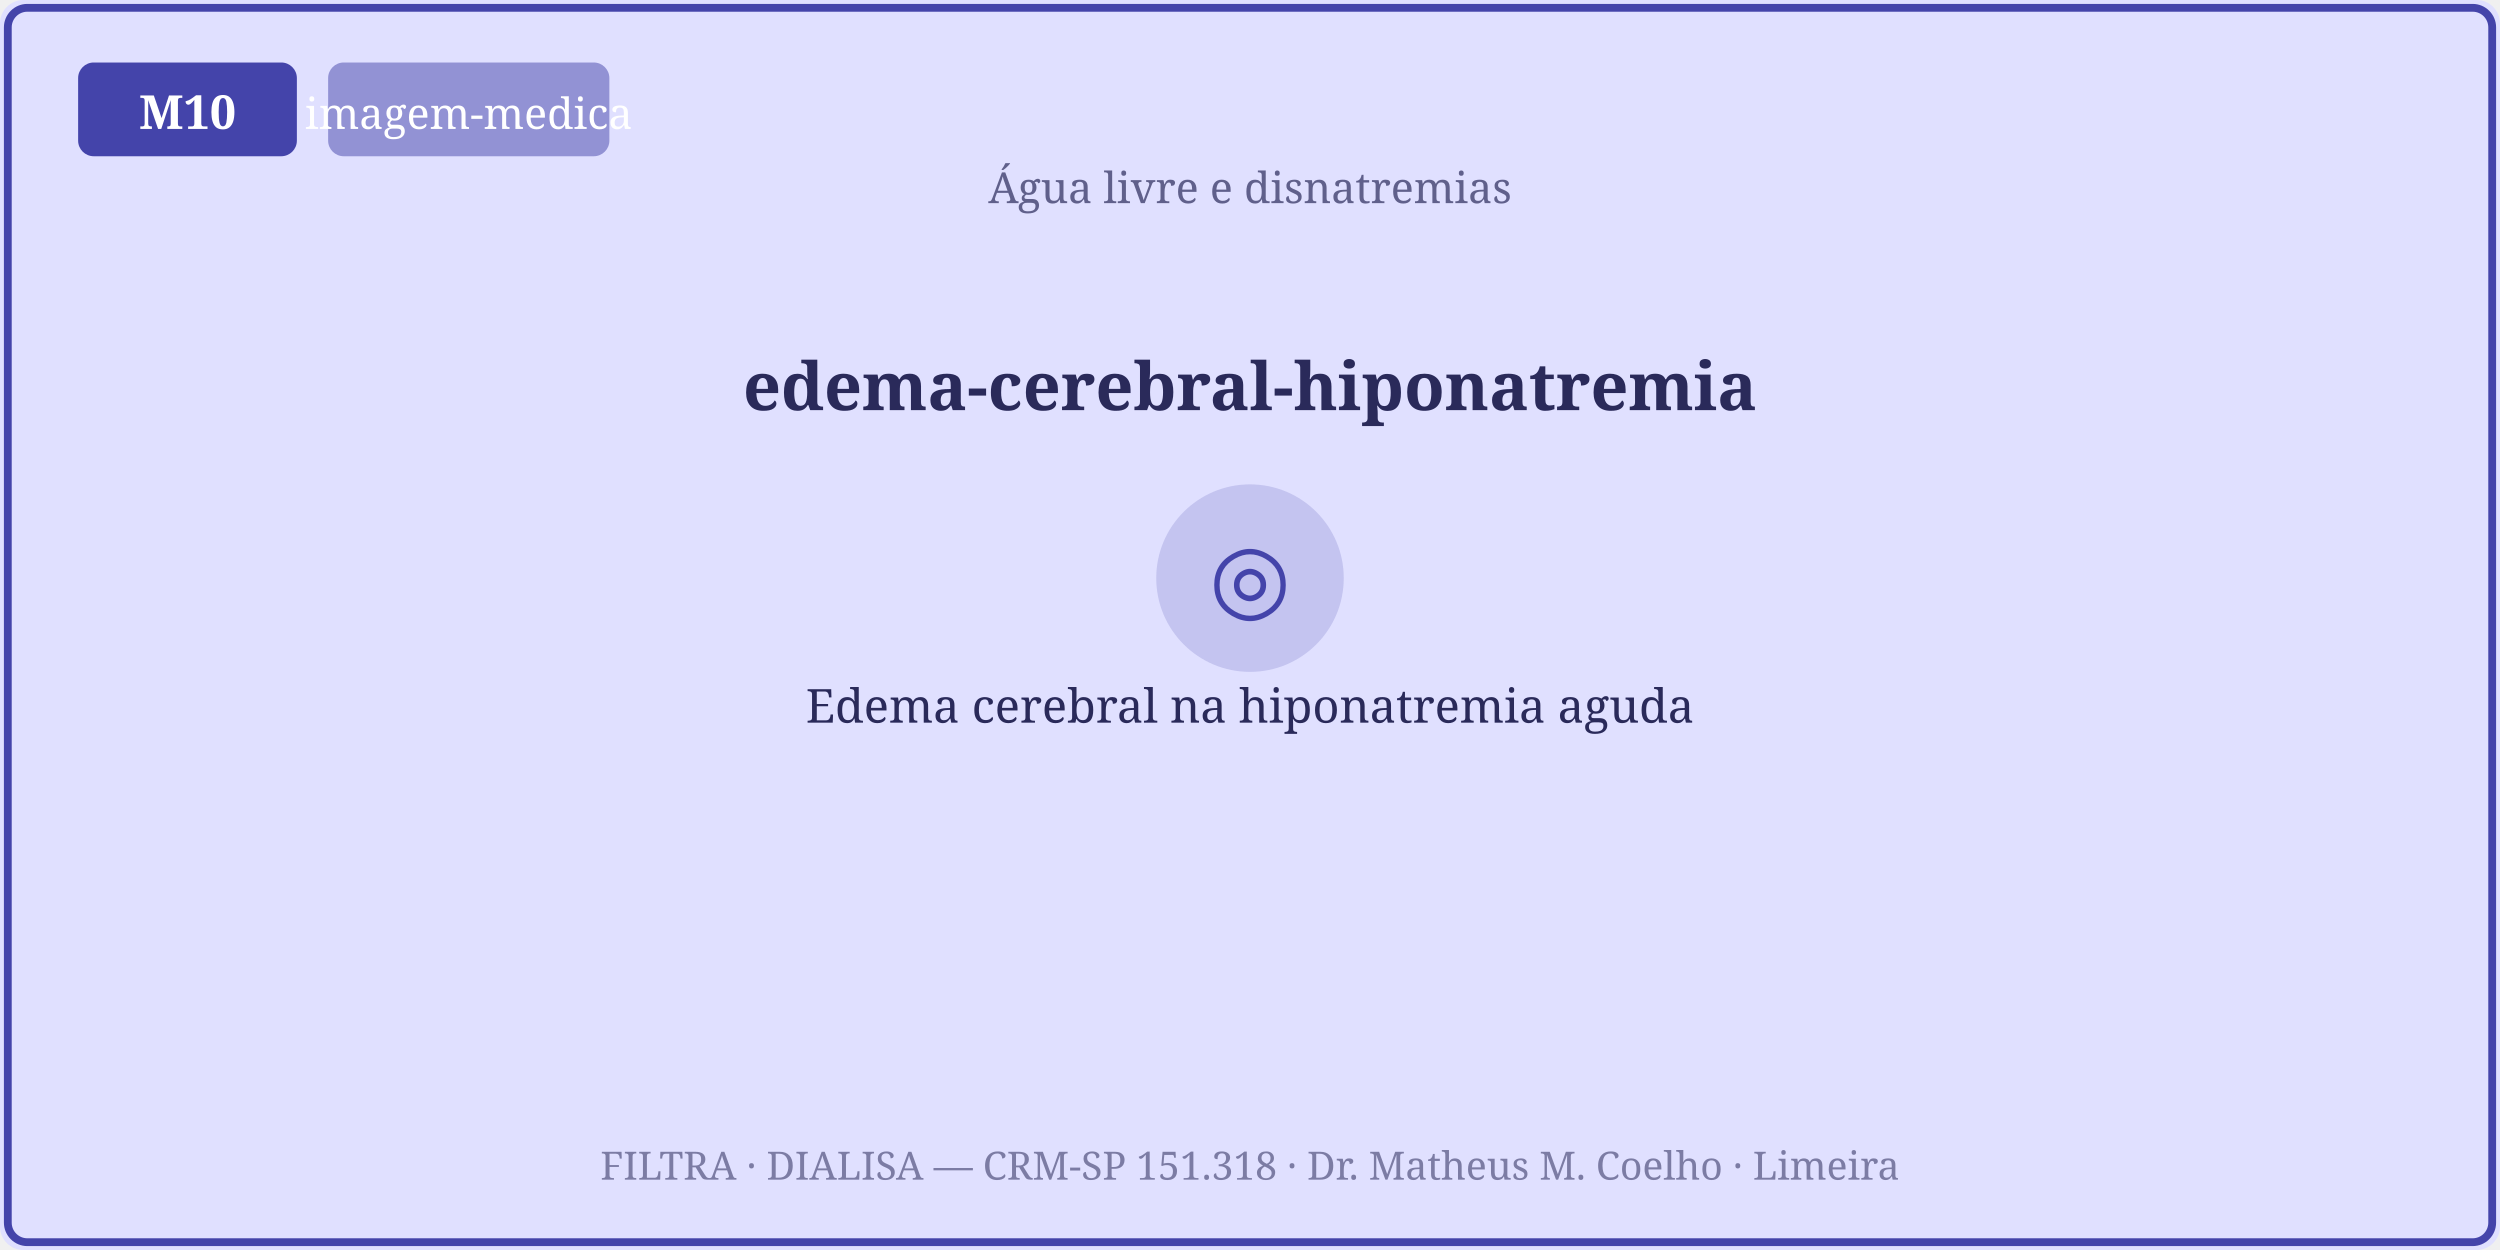
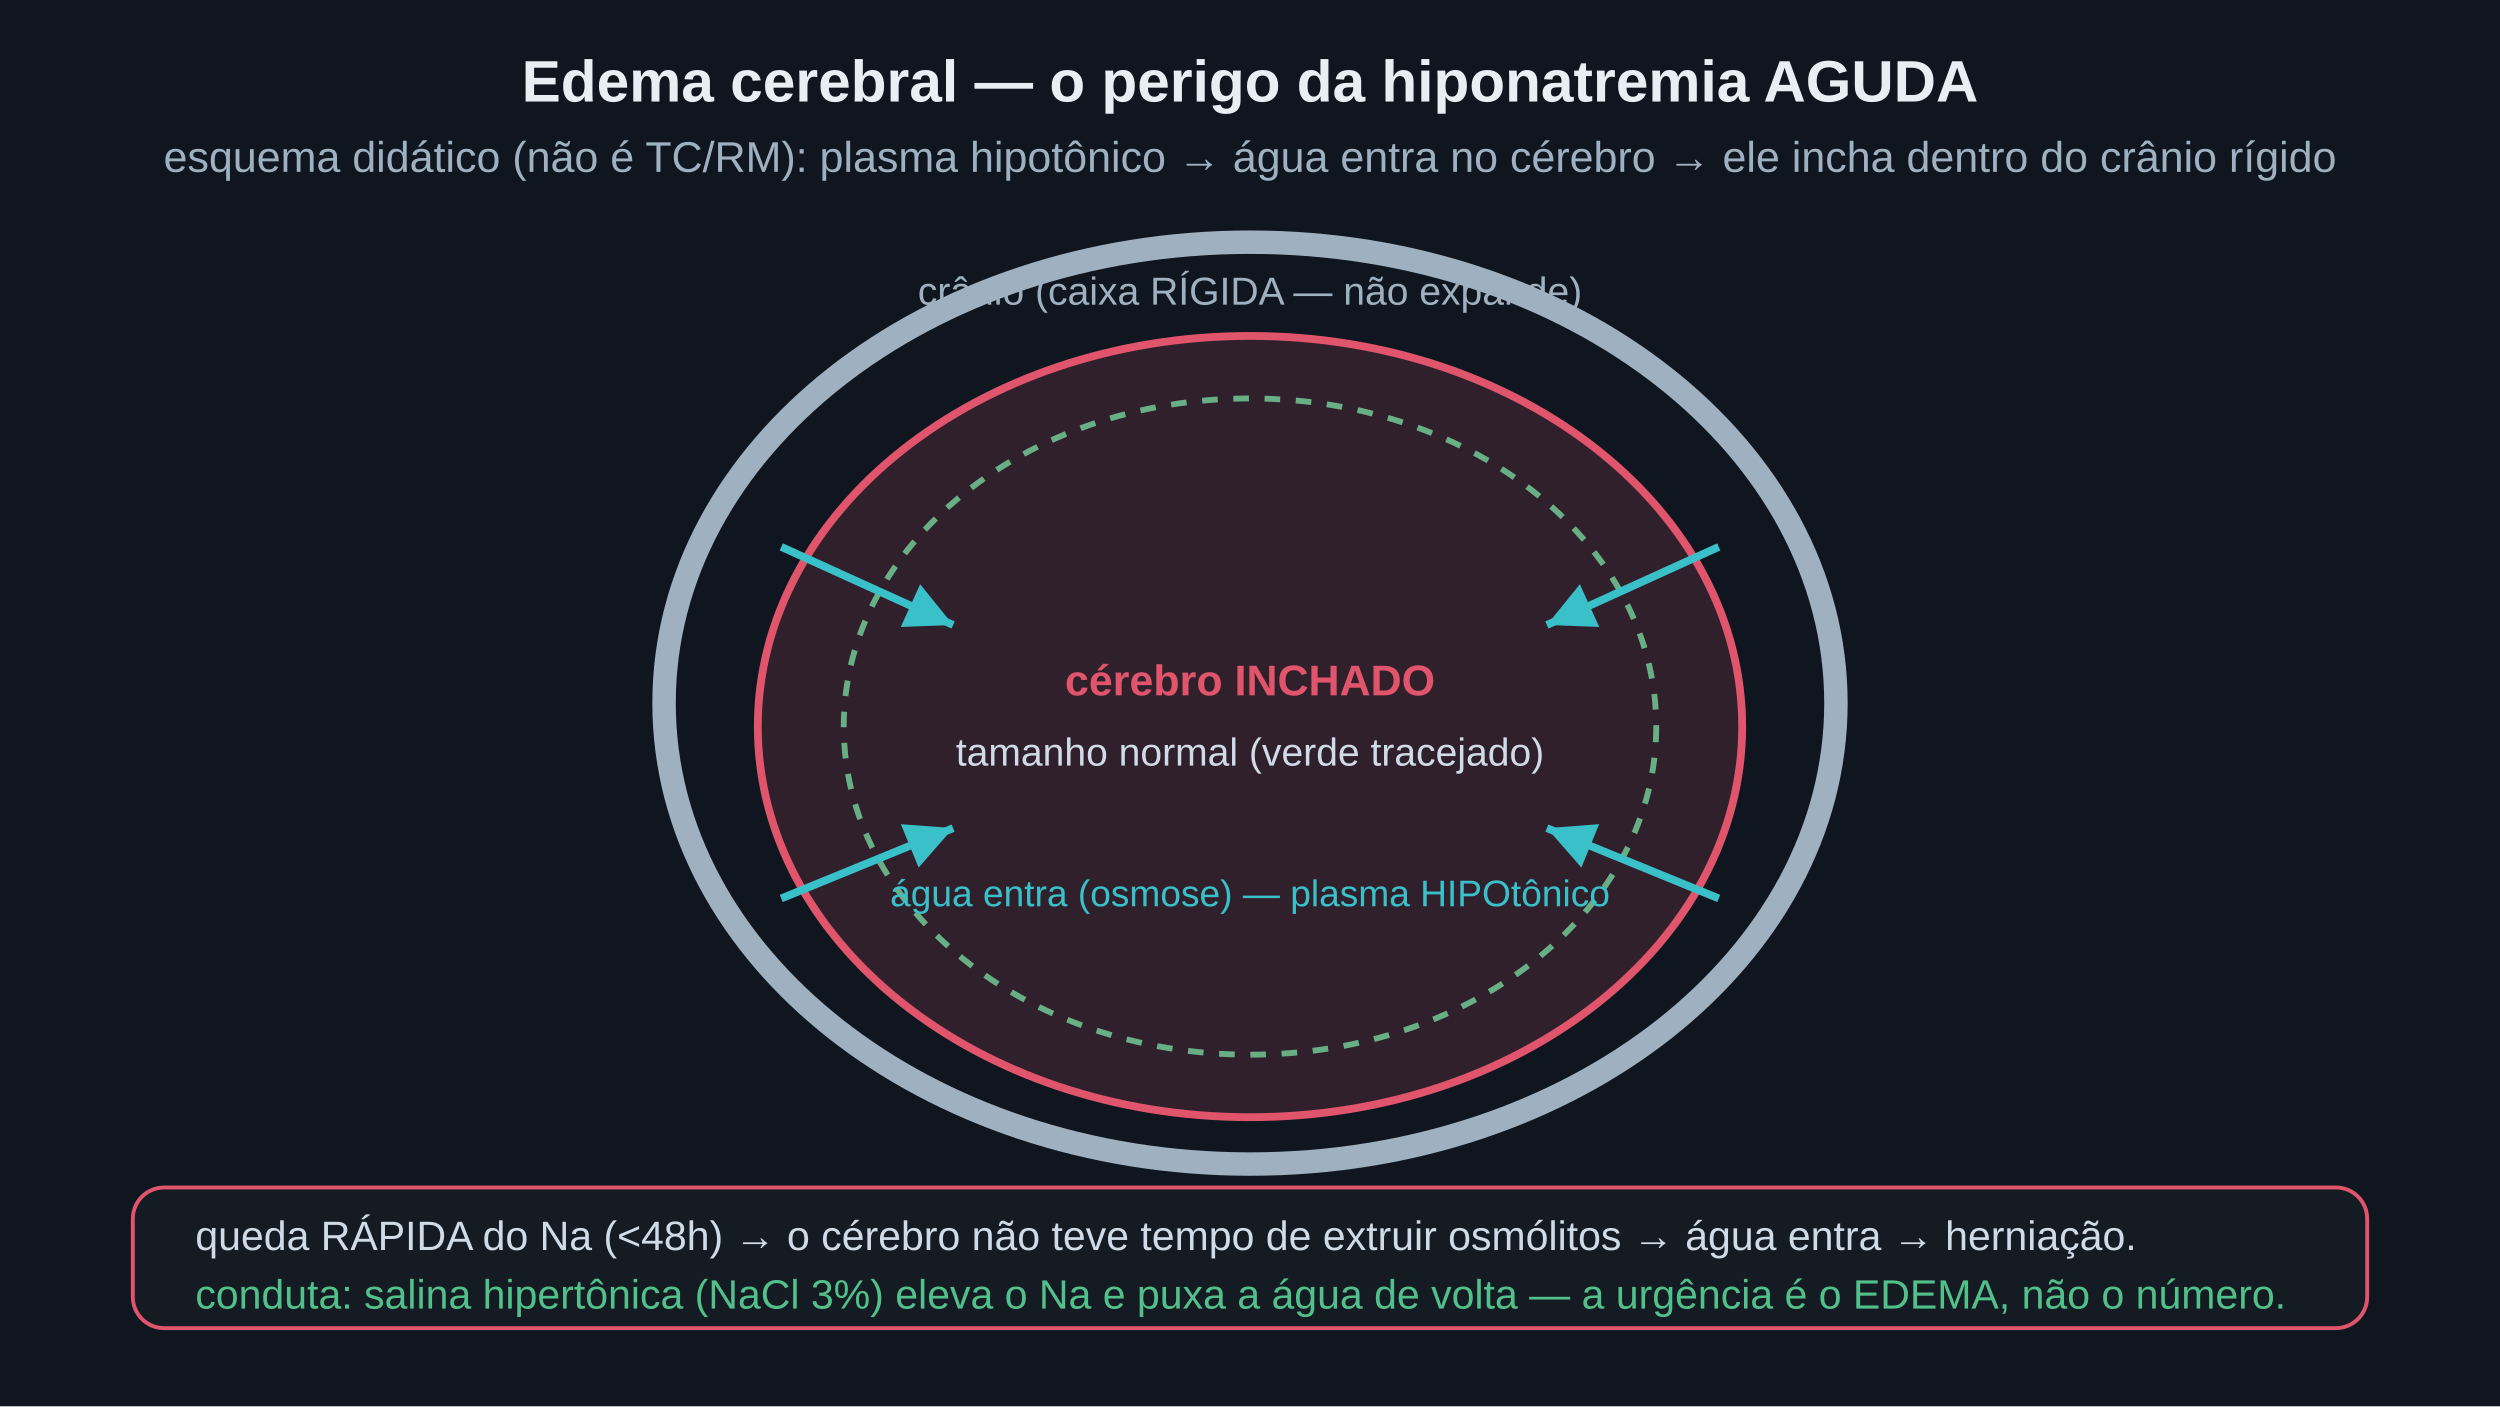
- <svg xmlns="http://www.w3.org/2000/svg" viewBox="0 0 640 320" font-family="Georgia,serif">
-   <rect width="640" height="320" fill="#e0e0ff" rx="6" />
-   <rect x="2" y="2" width="636" height="316" rx="5" fill="none" stroke="#4444aa" stroke-width="2" />
-   <rect x="20" y="16" width="56" height="24" rx="4" fill="#4444aa" />
-   <text x="48" y="33" text-anchor="middle" font-size="12" font-weight="bold" fill="white">M10</text>
-   <rect x="84" y="16" width="72" height="24" rx="4" fill="#4444aa" opacity="0.5" />
-   <text x="120" y="33" text-anchor="middle" font-size="11" fill="white">imagem-medica</text>
-   <text x="320" y="52" text-anchor="middle" font-size="11" fill="#2a2a5a" opacity="0.7">Água livre e disnatremias</text>
-   <text x="320" y="105" text-anchor="middle" font-size="17" font-weight="bold" fill="#2a2a5a">edema-cerebral-hiponatremia</text>
-   <circle cx="320" cy="148" r="24" fill="#4444aa" opacity="0.18" />
-   <text x="320" y="156" text-anchor="middle" font-size="24" fill="#4444aa">◎</text>
-   <text x="320" y="185" text-anchor="middle" font-size="12" fill="#2a2a5a">Edema cerebral na hiponatremia aguda</text>
-   <text x="320" y="302" text-anchor="middle" font-size="10" fill="#2a2a5a" opacity="0.55">FILTRA · DIALISA — CRM-SP 151.318 · Dr. Matheus M. Coelho · Limeira</text>
+ <svg xmlns="http://www.w3.org/2000/svg" viewBox="0 0 640 360" font-family="system-ui,Segoe UI,Arial,sans-serif">
+   <rect width="640" height="360" fill="#0f1620" />
+   <text x="320" y="26" text-anchor="middle" font-size="15" font-weight="700" fill="#e7eef4">Edema cerebral — o perigo da hiponatremia AGUDA</text>
+   <text x="320" y="44" text-anchor="middle" font-size="11" fill="#9fb1c0">esquema didático (não é TC/RM): plasma hipotônico → água entra no cérebro → ele incha dentro do crânio rígido</text>
+   <ellipse cx="320" cy="180" rx="150" ry="118" fill="none" stroke="#9fb1c0" stroke-width="6" />
+   <text x="320" y="78" text-anchor="middle" font-size="10" fill="#9fb1c0">crânio (caixa RÍGIDA — não expande)</text>
+   <ellipse cx="320" cy="186" rx="104" ry="84" fill="none" stroke="#52c08a" stroke-dasharray="4 4" stroke-width="1.5" />
+   <ellipse cx="320" cy="186" rx="126" ry="100" fill="#e0556b" fill-opacity="0.16" stroke="#e0556b" stroke-width="2" />
+   <text x="320" y="178" text-anchor="middle" font-size="11" font-weight="700" fill="#e0556b">cérebro INCHADO</text>
+   <text x="320" y="196" text-anchor="middle" font-size="10" fill="#cfdbe6">tamanho normal (verde tracejado)</text>
+   <line x1="200" y1="140" x2="244" y2="160" stroke="#39c0c8" stroke-width="2" marker-end="url(#c)" />
+   <line x1="200" y1="230" x2="244" y2="212" stroke="#39c0c8" stroke-width="2" marker-end="url(#c)" />
+   <line x1="440" y1="140" x2="396" y2="160" stroke="#39c0c8" stroke-width="2" marker-end="url(#c)" />
+   <line x1="440" y1="230" x2="396" y2="212" stroke="#39c0c8" stroke-width="2" marker-end="url(#c)" />
+   <text x="320" y="232" text-anchor="middle" font-size="9.5" fill="#39c0c8">água entra (osmose) — plasma HIPOtônico</text>
+   <rect x="34" y="304" width="572" height="36" rx="8" fill="#141b22" stroke="#e0556b" />
+   <text x="50" y="320" font-size="10.5" fill="#cfdbe6">queda RÁPIDA do Na (&lt;48h) → o cérebro não teve tempo de extruir osmólitos → água entra → herniação.</text>
+   <text x="50" y="335" font-size="10.5" fill="#52c08a">conduta: salina hipertônica (NaCl 3%) eleva o Na e puxa a água de volta — a urgência é o EDEMA, não o número.</text>
+   <defs>
+     <marker id="c" markerWidth="8" markerHeight="8" refX="6" refY="3" orient="auto">
+       <path d="M0,0 L6,3 L0,6 Z" fill="#39c0c8" />
+     </marker>
+   </defs>
</svg>
